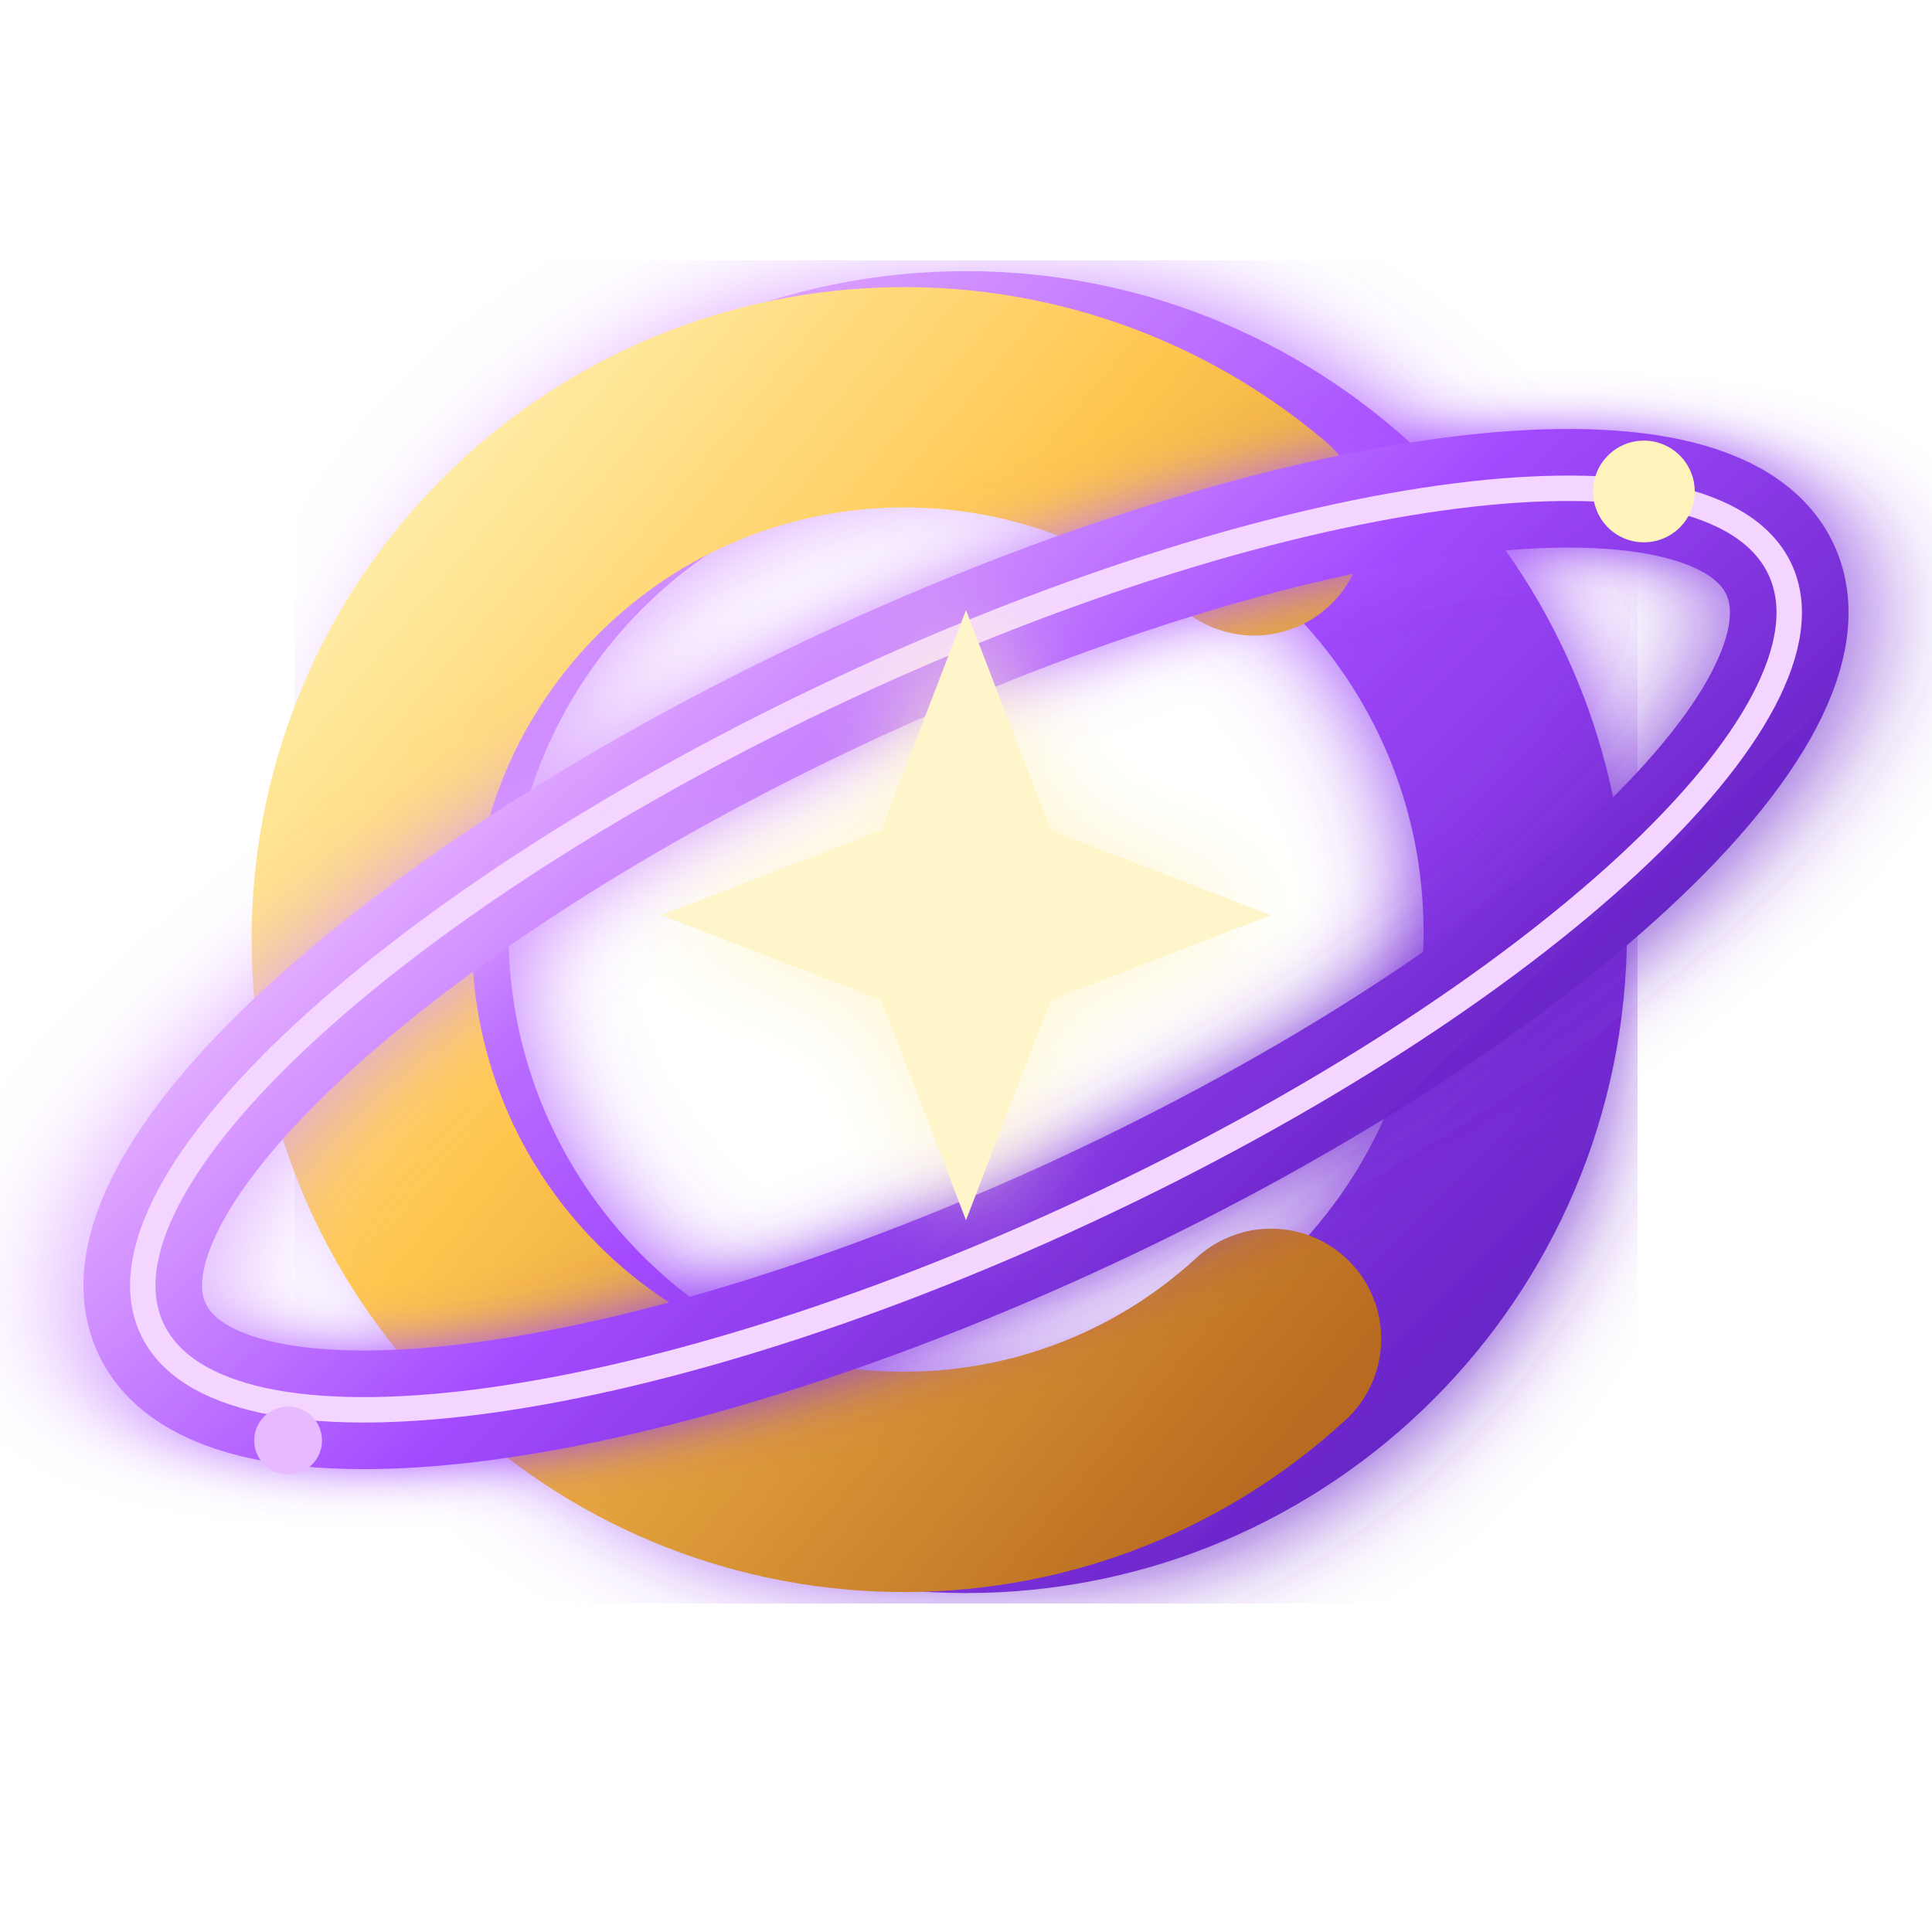
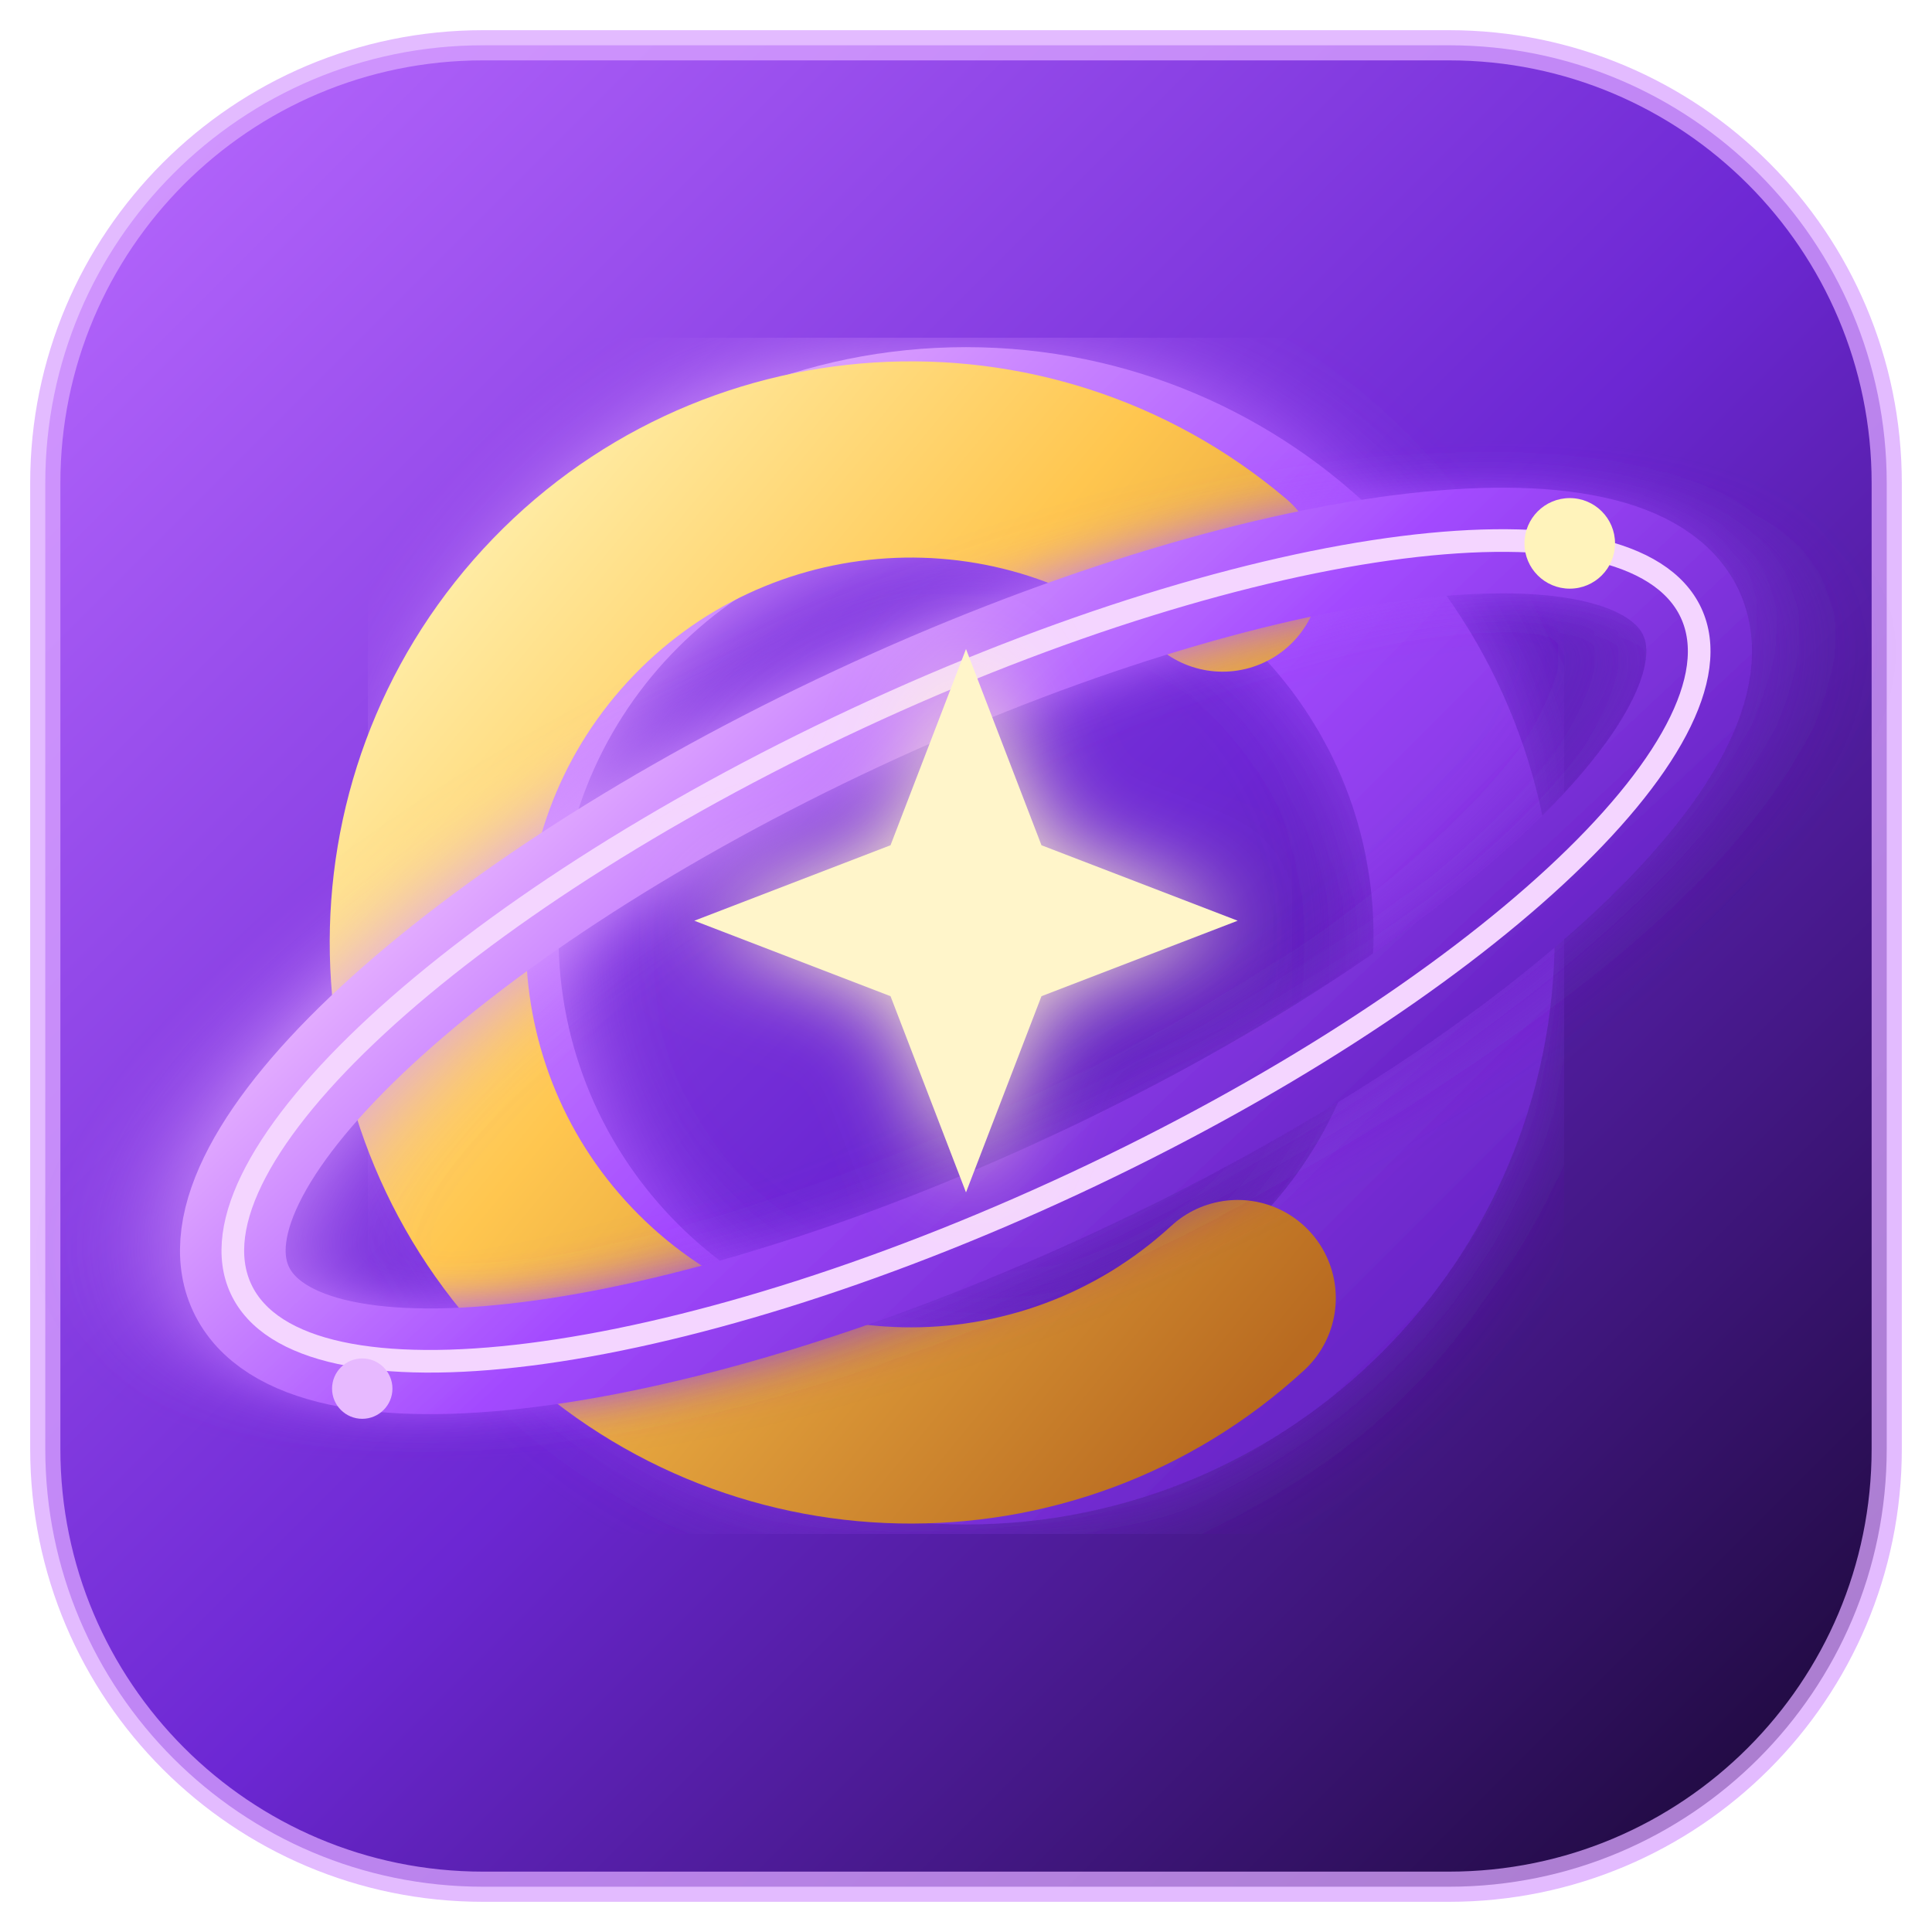
- <svg xmlns="http://www.w3.org/2000/svg" viewBox="7 7 114 114">
+ <svg xmlns="http://www.w3.org/2000/svg" viewBox="0 0 128 128">
  <defs>
    <linearGradient id="bg" x1="0" y1="0" x2="1" y2="1">
      <stop stop-color="#b96aff" />
      <stop offset=".52" stop-color="#6c27d3" />
      <stop offset="1" stop-color="#17072f" />
    </linearGradient>
    <linearGradient id="gold" x1="0" y1="0" x2="1" y2="1">
      <stop stop-color="#fff4b7" />
      <stop offset=".42" stop-color="#ffc64f" />
      <stop offset="1" stop-color="#b86a20" />
    </linearGradient>
    <linearGradient id="purple" x1="0" y1="0" x2="1" y2="1">
      <stop stop-color="#f0c0ff" />
      <stop offset=".5" stop-color="#a34aff" />
      <stop offset="1" stop-color="#5c1dbb" />
    </linearGradient>
    <filter id="glow">
      <feGaussianBlur stdDeviation="3" result="blur" />
      <feMerge>
        <feMergeNode in="blur" />
        <feMergeNode in="SourceGraphic" />
      </feMerge>
    </filter>
  </defs>
+   <rect x="3" y="3" width="122" height="122" rx="29" fill="url(#bg)" stroke="#d9a4ff" stroke-opacity=".75" stroke-width="2" />
  <circle cx="64" cy="62" r="33" fill="none" stroke="url(#purple)" stroke-width="12" filter="url(#glow)" />
  <path d="M81 38a32 32 0 1 0 1 48" fill="none" stroke="url(#gold)" stroke-width="13" stroke-linecap="round" />
  <ellipse cx="64" cy="63" rx="53" ry="17" transform="rotate(-25 64 63)" fill="none" stroke="url(#purple)" stroke-width="7" filter="url(#glow)" />
  <ellipse cx="64" cy="63" rx="53" ry="17" transform="rotate(-25 64 63)" fill="none" stroke="#f4d5ff" stroke-width="1.5" />
  <path d="M64 43l5 13 13 5-13 5-5 13-5-13-13-5 13-5z" fill="#fff5ca" filter="url(#glow)" />
  <circle cx="104" cy="36" r="3" fill="#fff3bb" />
  <circle cx="24" cy="92" r="2" fill="#e7b9ff" />
</svg>
